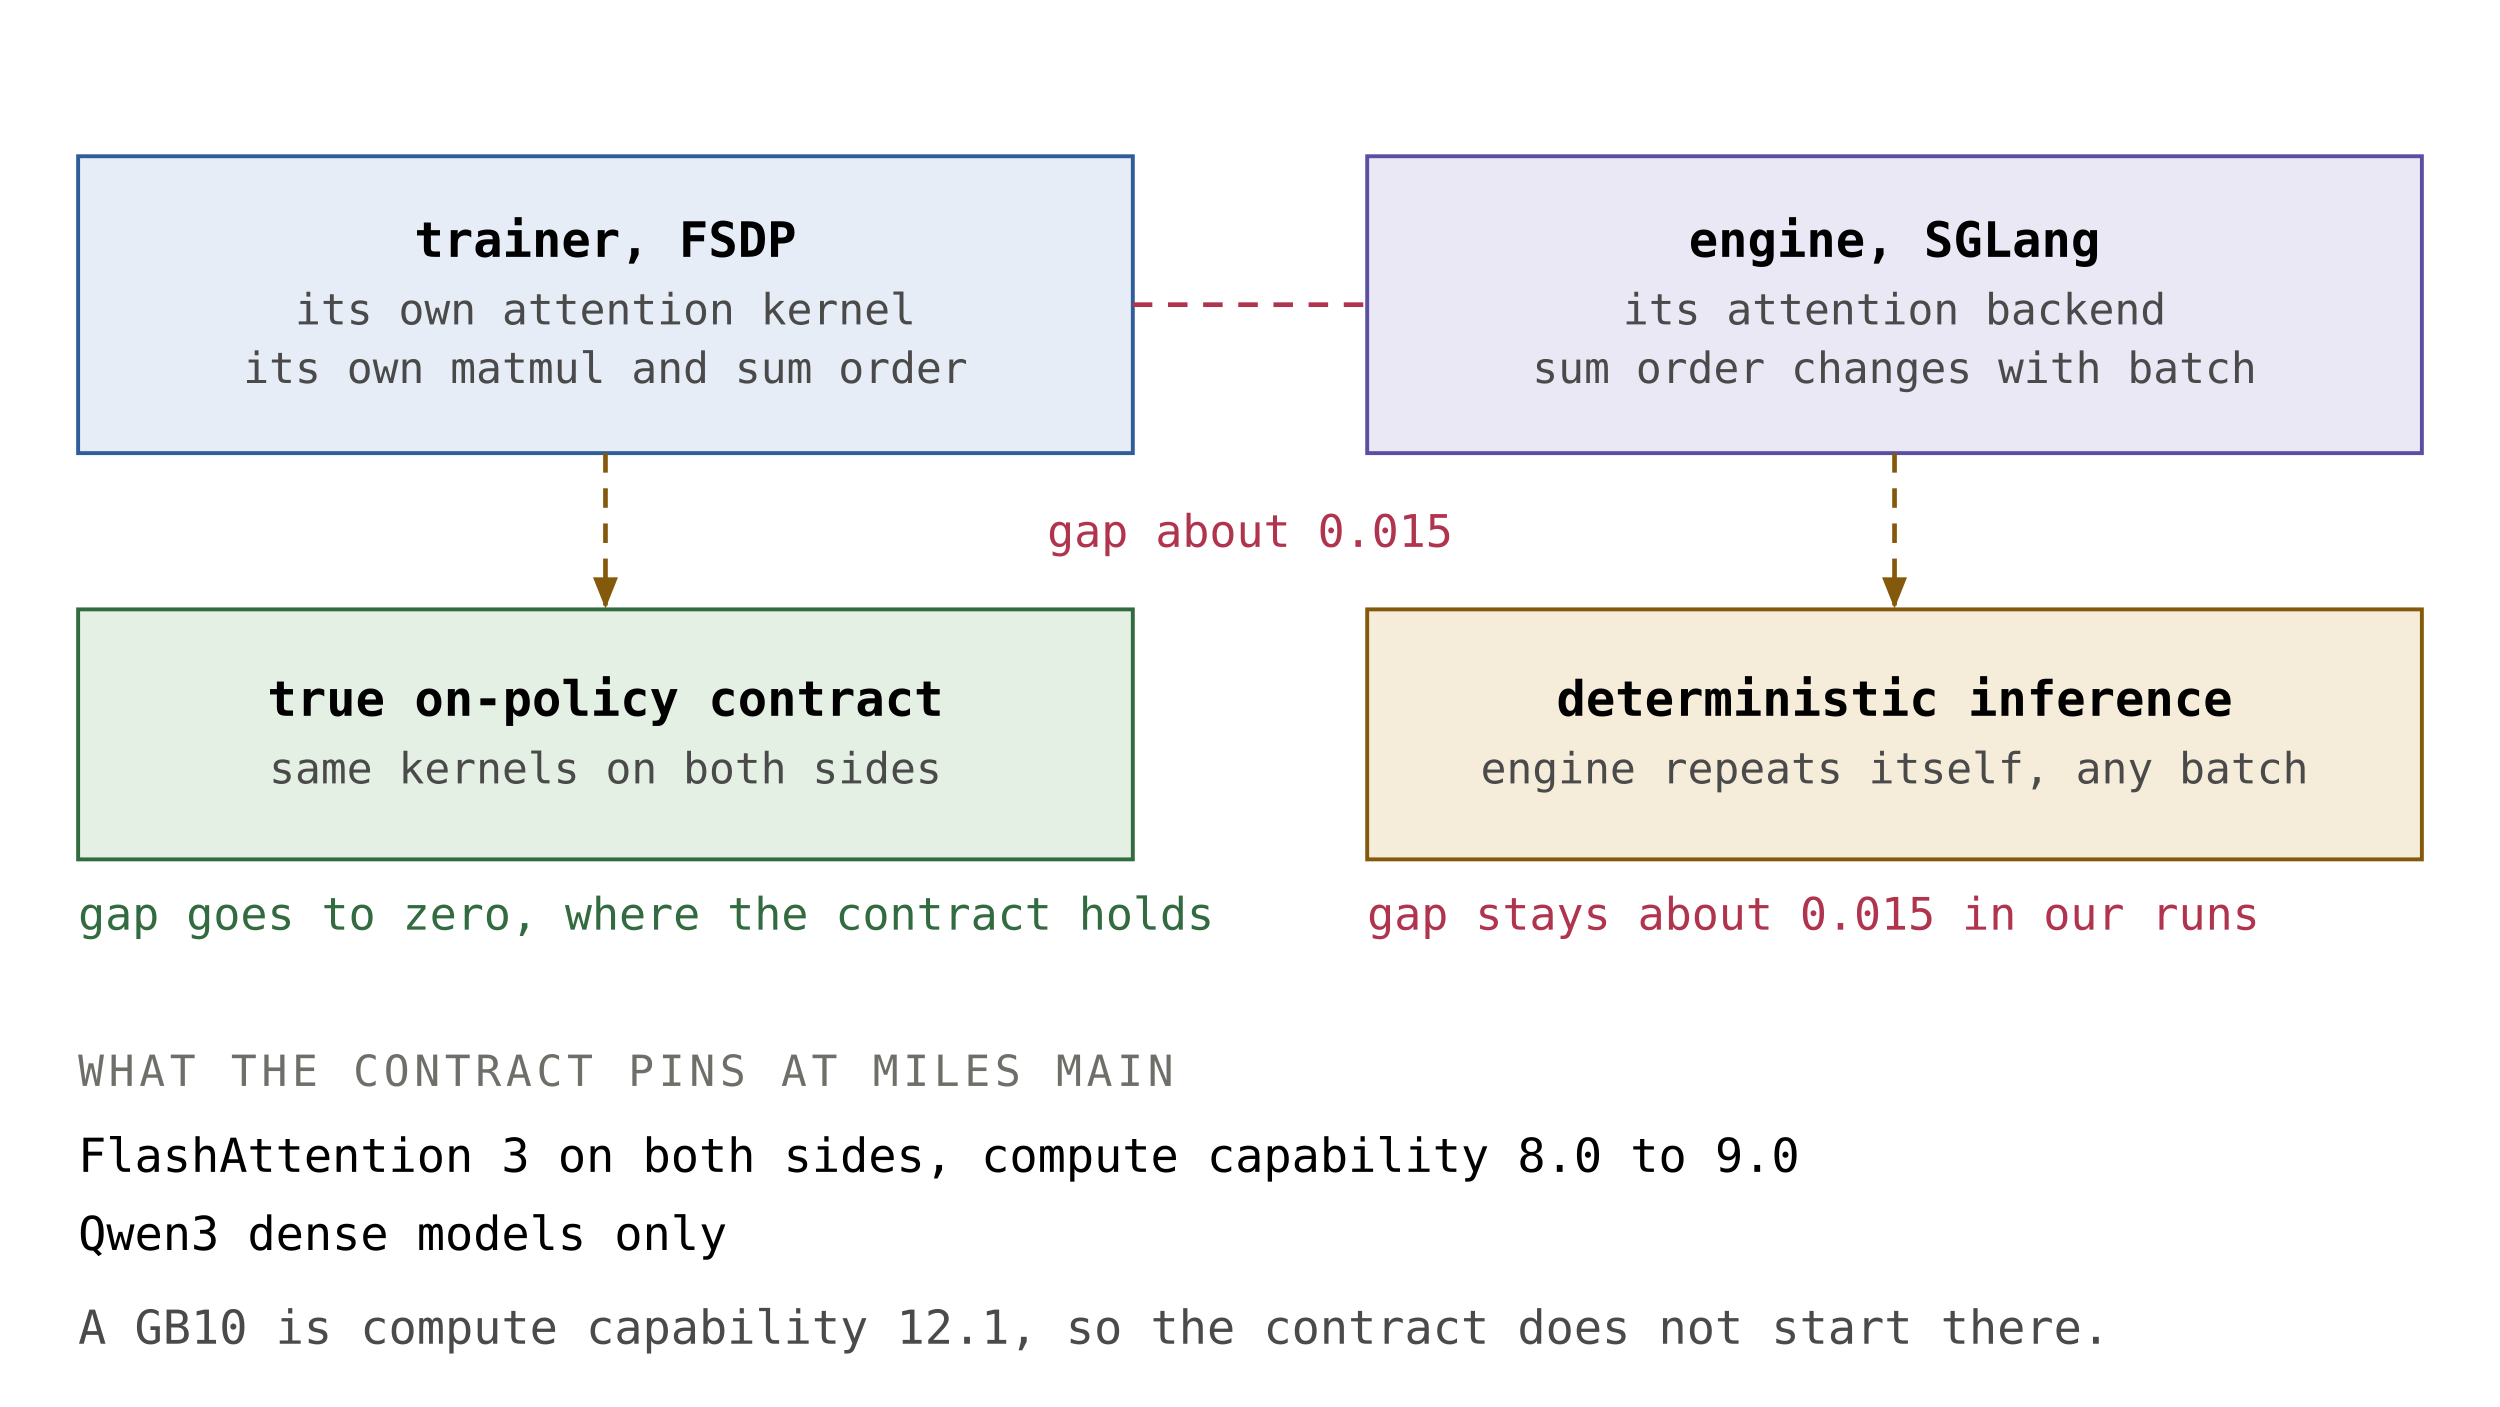
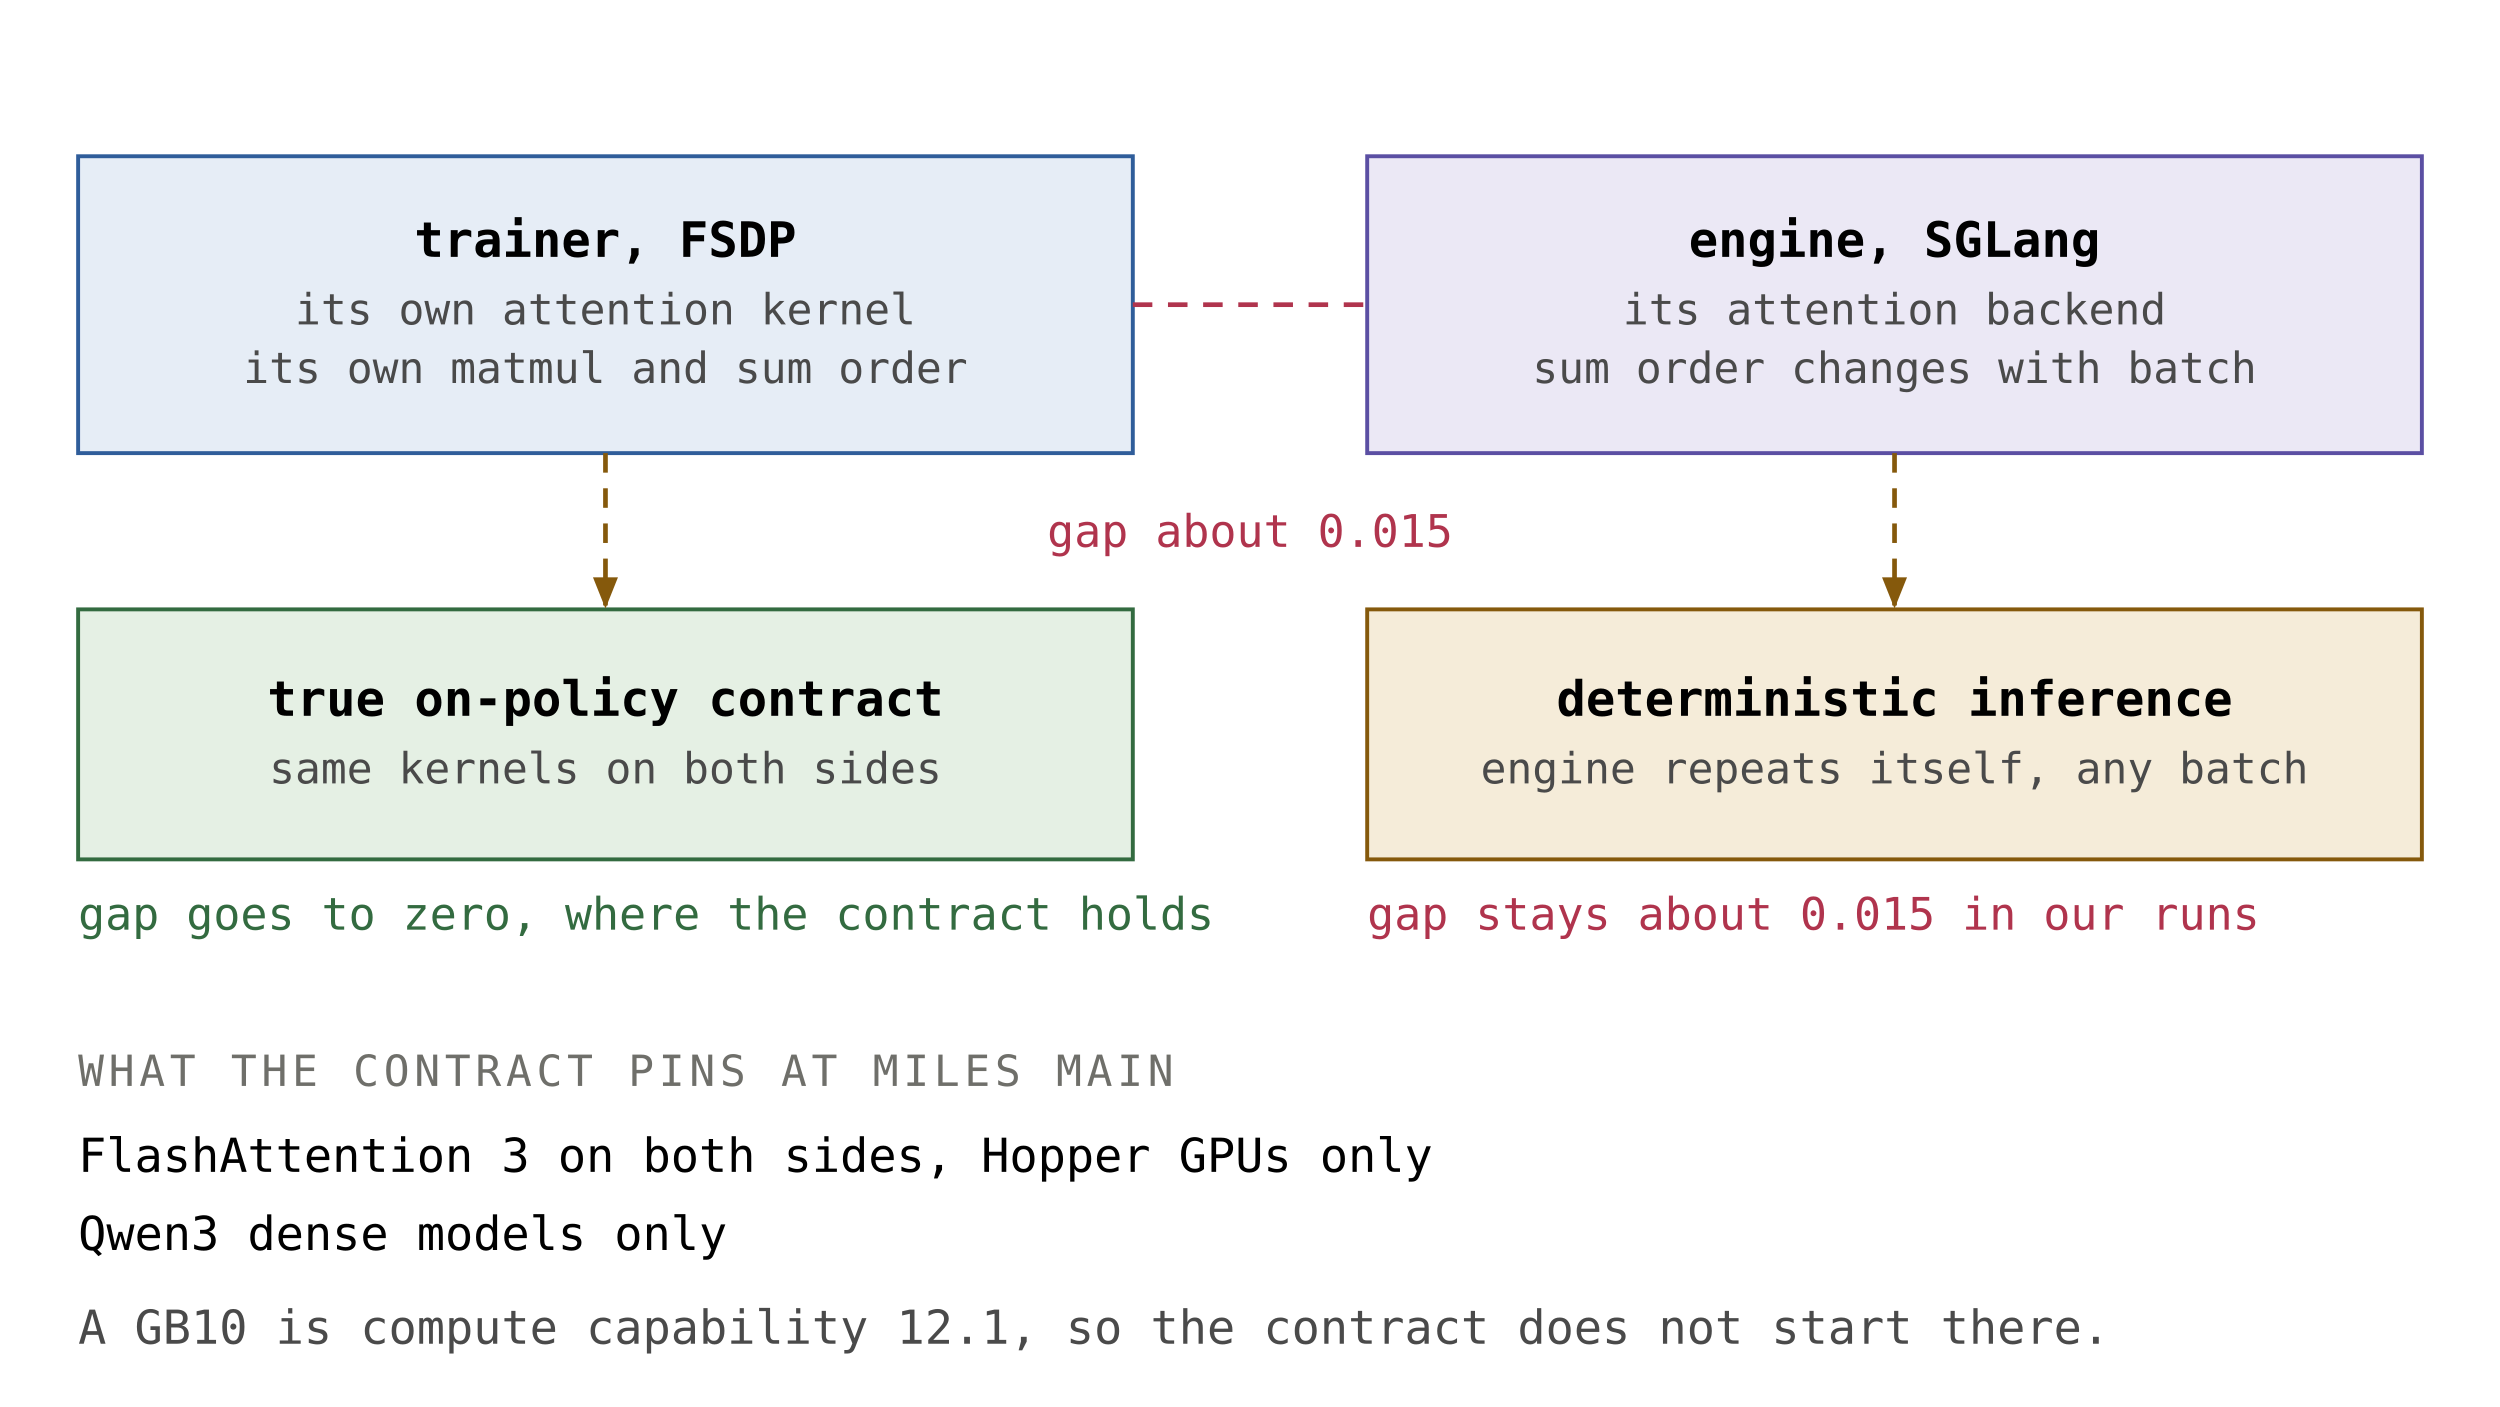
<svg xmlns="http://www.w3.org/2000/svg" viewBox="0 0 640 360" role="img" aria-labelledby="fig-8-3-title fig-8-3-desc" font-family="JetBrains Mono, ui-monospace, monospace">
  <defs>
    <marker id="fig-8-3-head-amber" viewBox="0 0 10 10" refX="9" refY="5" markerWidth="8" markerHeight="8" markerUnits="userSpaceOnUse" orient="auto-start-reverse">
      <path d="M0 1 L10 5 L0 9 z" fill="var(--m-amber-ink, #85590c)" />
    </marker>
  </defs>
  <rect x="20" y="40" width="270" height="76" fill="var(--m-blue-fill, #e6edf6)" stroke="var(--m-blue-ink, #2f5d9a)" />
  <text x="155" y="65.75" font-size="12.5" text-anchor="middle" font-weight="700">trainer, FSDP</text>
  <text x="155" y="83.05" font-size="11" text-anchor="middle" class="m-serif" fill="var(--m-ink-soft, #4a4a4a)">its own attention kernel</text>
  <text x="155" y="98.05" font-size="11" text-anchor="middle" class="m-serif" fill="var(--m-ink-soft, #4a4a4a)">its own matmul and sum order</text>
  <rect x="350" y="40" width="270" height="76" fill="var(--m-violet-fill, #ebe8f5)" stroke="var(--m-violet-ink, #5b4fa3)" />
  <text x="485" y="65.75" font-size="12.5" text-anchor="middle" font-weight="700">engine, SGLang</text>
  <text x="485" y="83.05" font-size="11" text-anchor="middle" class="m-serif" fill="var(--m-ink-soft, #4a4a4a)">its attention backend</text>
  <text x="485" y="98.05" font-size="11" text-anchor="middle" class="m-serif" fill="var(--m-ink-soft, #4a4a4a)">sum order changes with batch</text>
  <line x1="290" y1="78" x2="349" y2="78" stroke="var(--m-rose-ink, #b0344d)" stroke-width="1.2" stroke-dasharray="5 4" />
  <text x="320" y="140" font-size="11.5" text-anchor="middle" fill="var(--m-rose-ink, #b0344d)">gap about 0.015</text>
  <rect x="350" y="156" width="270" height="64" fill="var(--m-amber-fill, #f5ecd9)" stroke="var(--m-amber-ink, #85590c)" />
  <text x="485" y="183.25" font-size="12.5" text-anchor="middle" font-weight="700">deterministic inference</text>
  <text x="485" y="200.55" font-size="11" text-anchor="middle" class="m-serif" fill="var(--m-ink-soft, #4a4a4a)">engine repeats itself, any batch</text>
  <line x1="485" y1="116" x2="485" y2="155" stroke="var(--m-amber-ink, #85590c)" stroke-width="1.2" stroke-dasharray="5 4" marker-end="url(#fig-8-3-head-amber)" />
  <text x="350" y="238" font-size="11.5" fill="var(--m-rose-ink, #b0344d)">gap stays about 0.015 in our runs</text>
  <rect x="20" y="156" width="270" height="64" fill="var(--m-green-fill, #e5f0e4)" stroke="var(--m-green-ink, #336b40)" />
  <text x="155" y="183.25" font-size="12.5" text-anchor="middle" font-weight="700">true on-policy contract</text>
  <text x="155" y="200.55" font-size="11" text-anchor="middle" class="m-serif" fill="var(--m-ink-soft, #4a4a4a)">same kernels on both sides</text>
  <line x1="155" y1="116" x2="155" y2="155" stroke="var(--m-amber-ink, #85590c)" stroke-width="1.2" stroke-dasharray="5 4" marker-end="url(#fig-8-3-head-amber)" />
  <text x="20" y="238" font-size="11.5" fill="var(--m-green-ink, #336b40)">gap goes to zero, where the contract holds</text>
  <text x="20" y="278" font-size="11" letter-spacing="1.2" fill="var(--m-ink-mute, #6f6f6a)">WHAT THE CONTRACT PINS AT MILES MAIN</text>
-   <text x="20" y="300" font-size="12" class="m-serif">FlashAttention 3 on both sides, compute capability 8.0 to 9.0</text>
+   <text x="20" y="300" font-size="12" class="m-serif">FlashAttention 3 on both sides, Hopper GPUs only</text>
  <text x="20" y="320" font-size="12" class="m-serif">Qwen3 dense models only</text>
  <text x="20" y="344" font-size="12" class="m-serif" fill="var(--m-ink-soft, #4a4a4a)">A GB10 is compute capability 12.1, so the contract does not start there.</text>
</svg>
